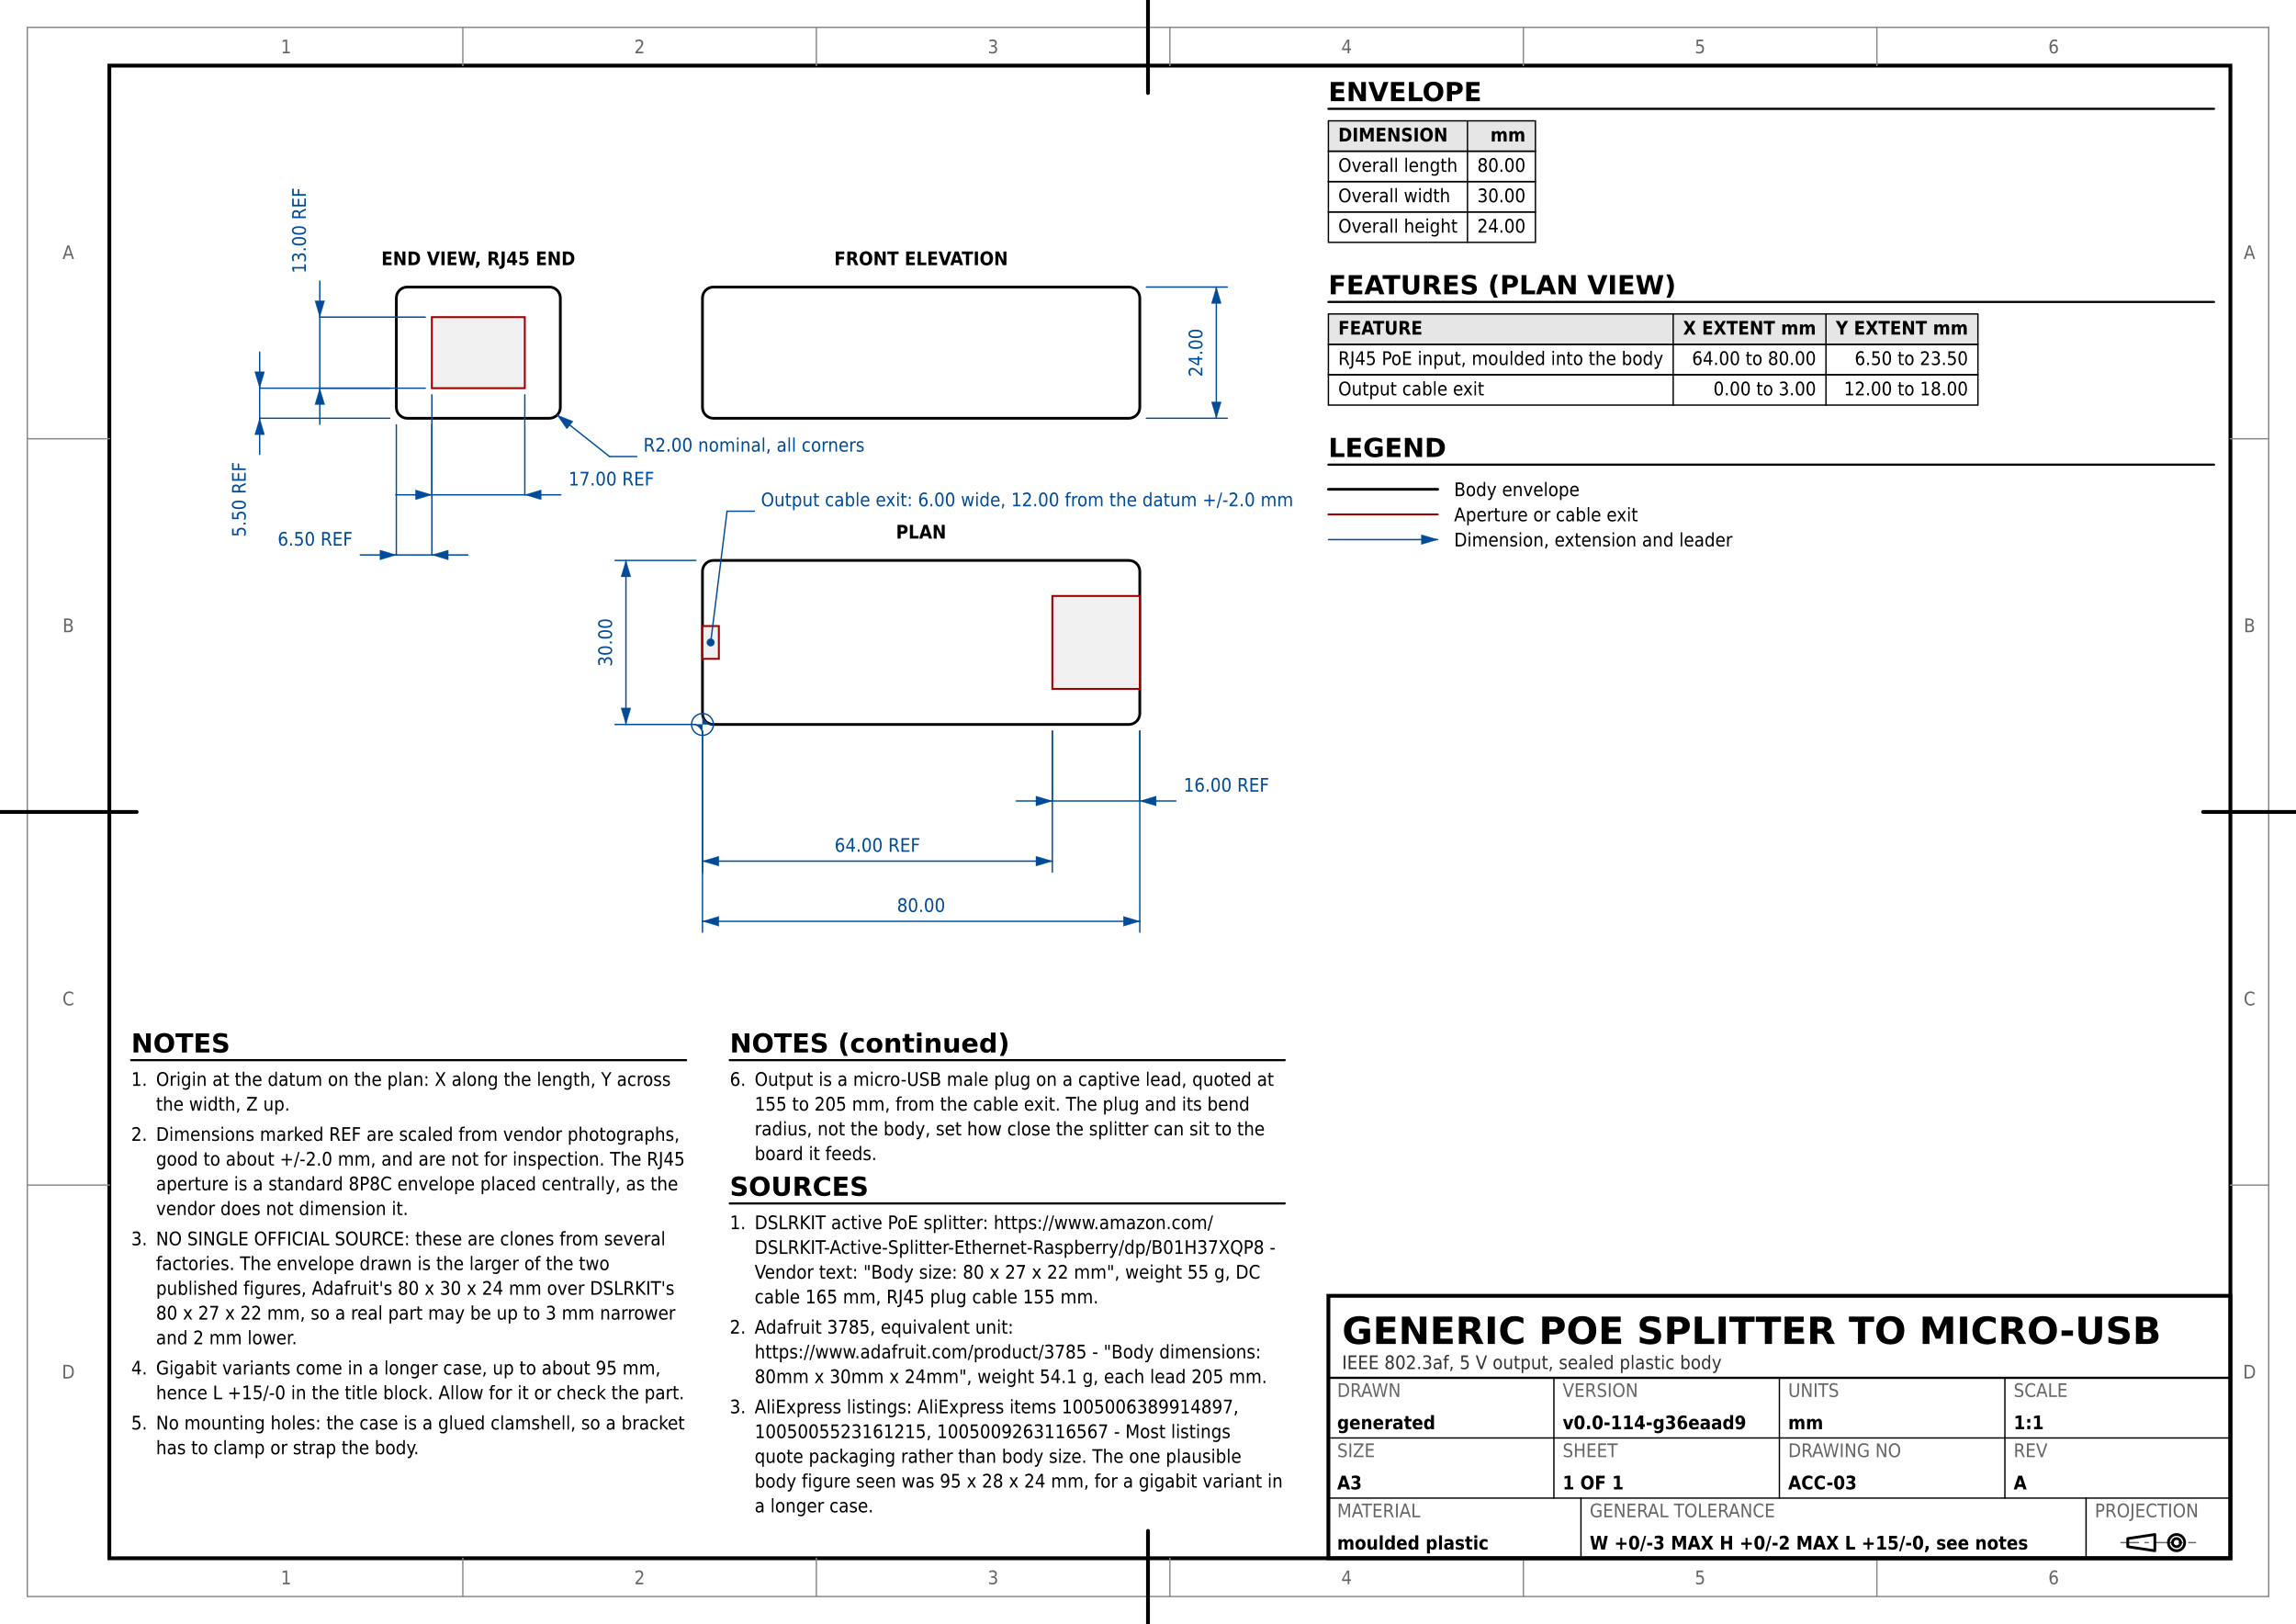
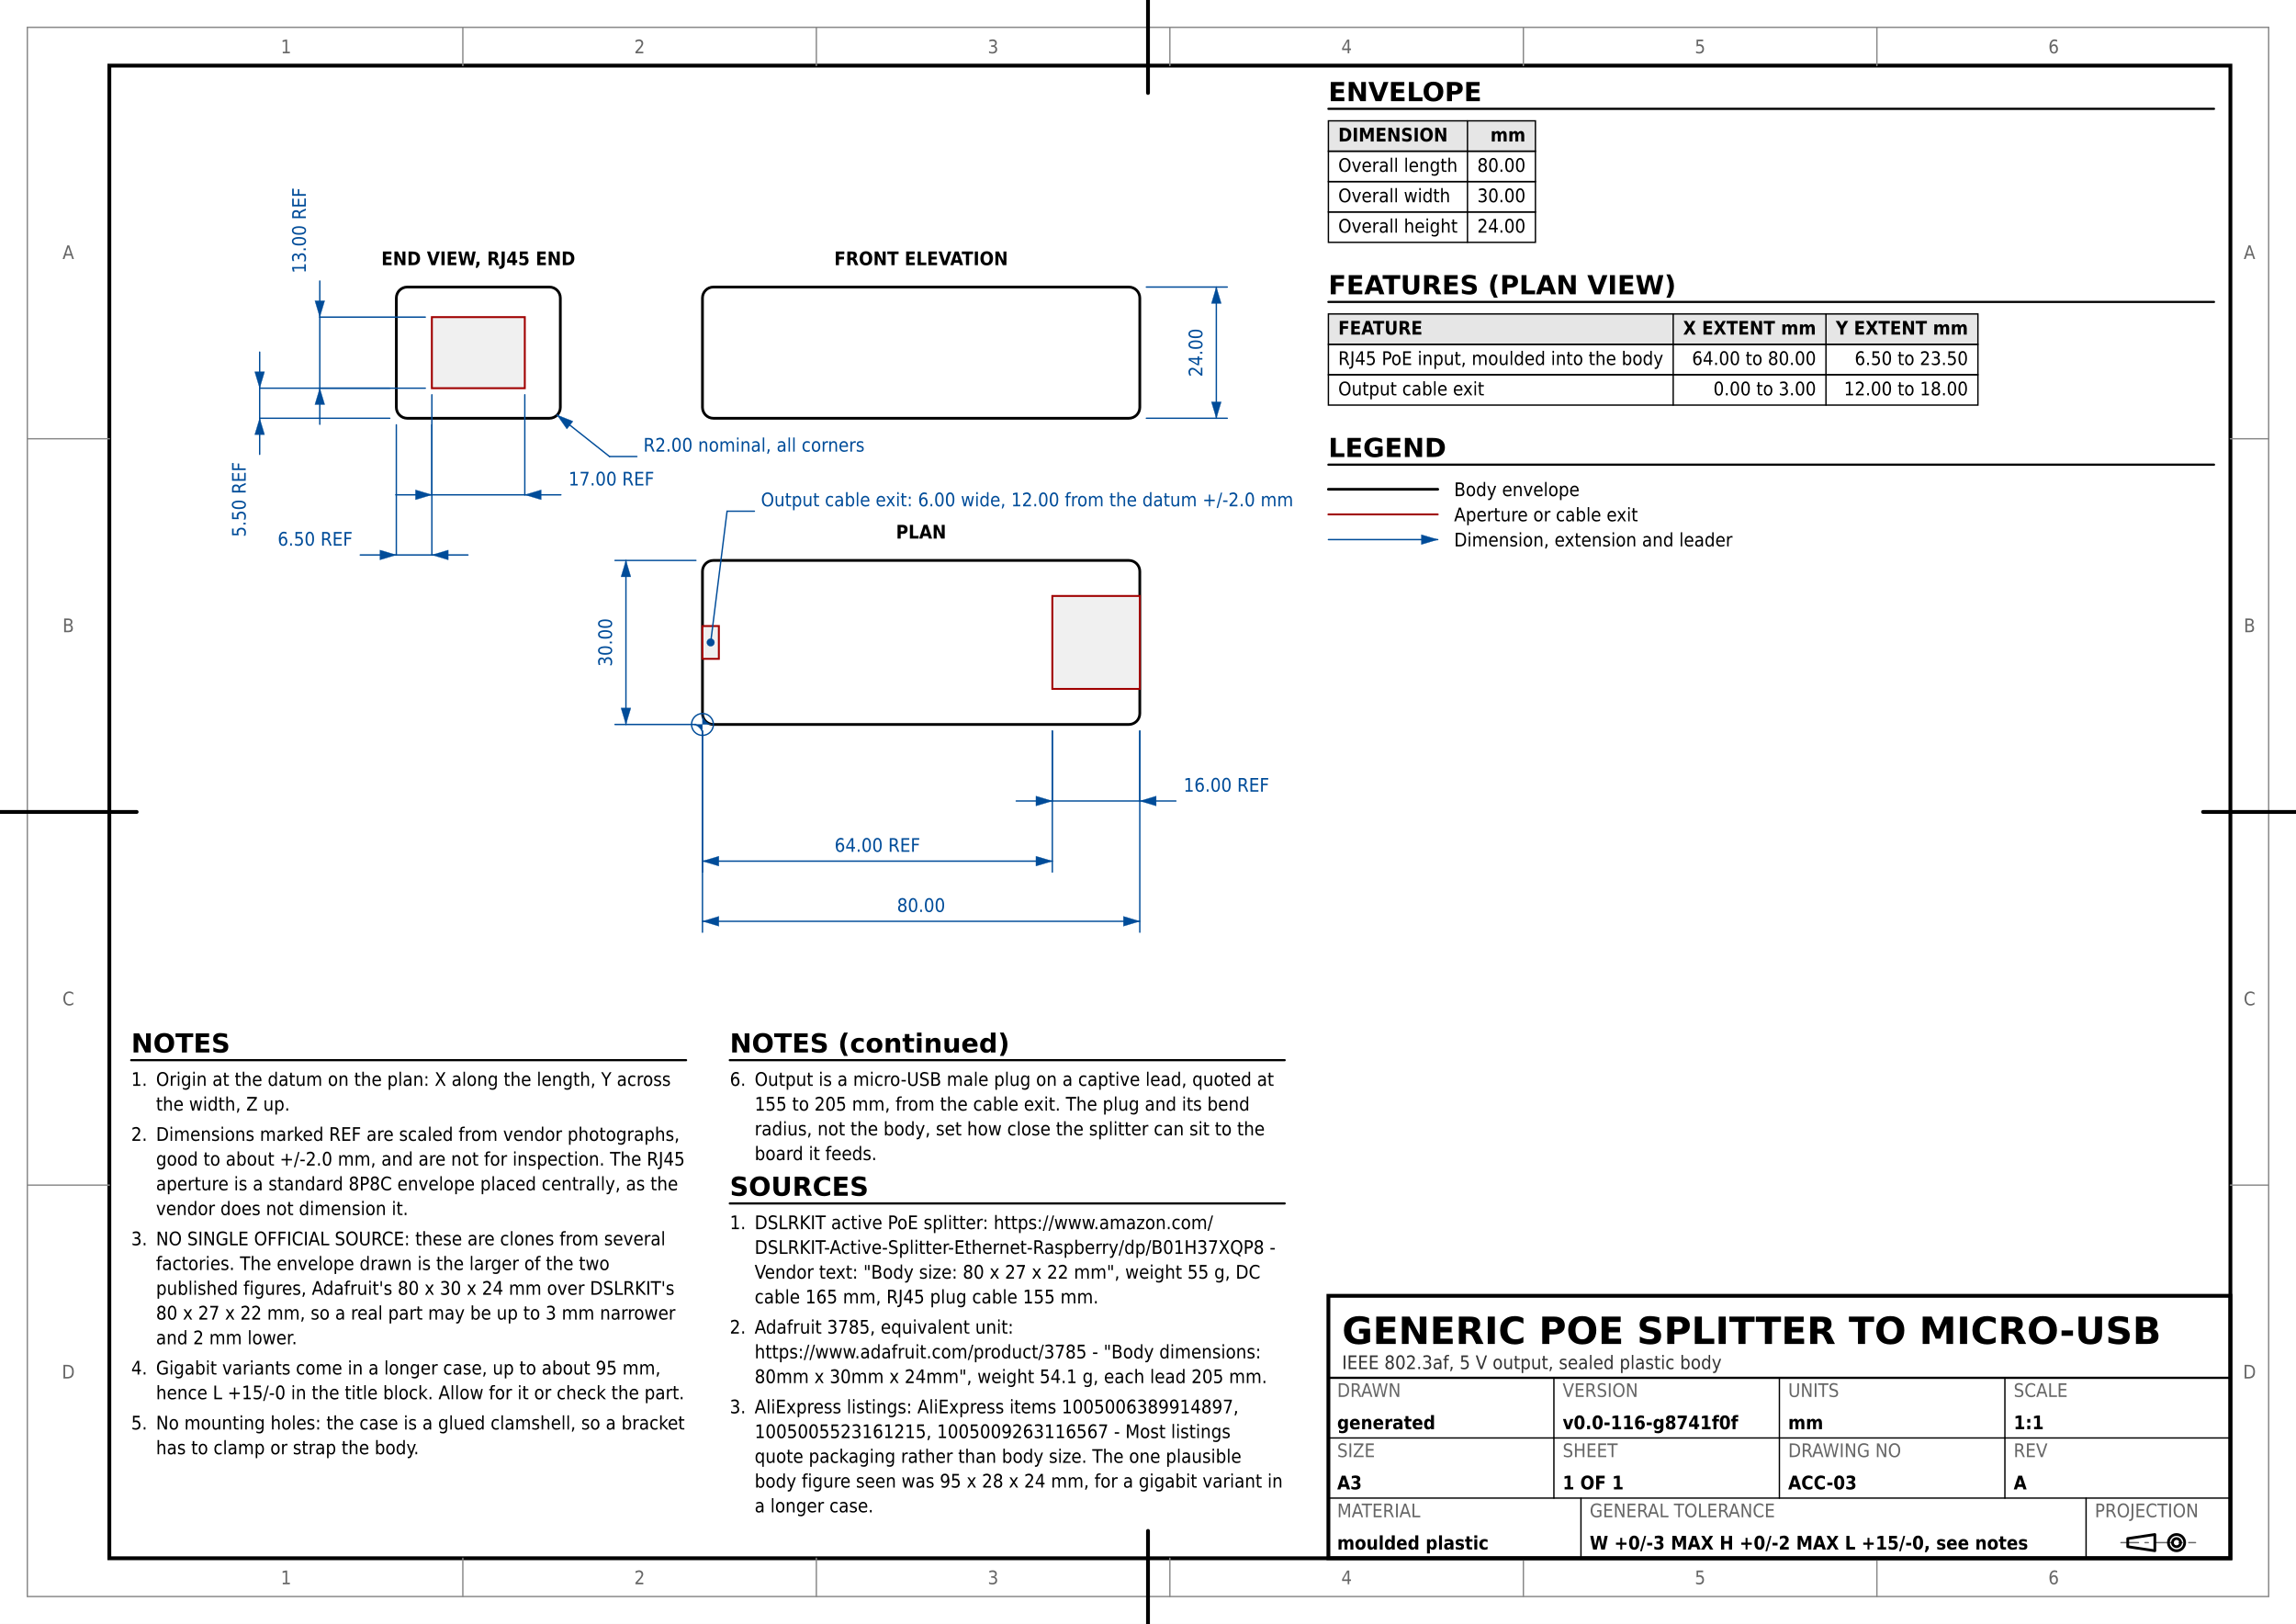
<svg xmlns="http://www.w3.org/2000/svg" version="1.1" width="420mm" height="297mm" viewBox="0 0 420 297">
  <rect width="100%" height="100%" fill="#ffffff" />
  <rect x="5" y="5" width="410" height="287" fill="none" stroke="#888888" stroke-width="0.25" />
  <rect x="20" y="12" width="388" height="273" fill="none" stroke="#000000" stroke-width="0.7" />
  <text x="52.333" y="289.75" font-family="DejaVu Sans Condensed, DejaVu Sans, Liberation Sans, sans-serif" font-size="3.429" fill="#666666" text-anchor="middle">1</text>
  <text x="52.333" y="9.75" font-family="DejaVu Sans Condensed, DejaVu Sans, Liberation Sans, sans-serif" font-size="3.429" fill="#666666" text-anchor="middle">1</text>
  <line x1="84.667" y1="292" x2="84.667" y2="285" stroke="#888888" stroke-width="0.25" stroke-linecap="round" />
  <line x1="84.667" y1="12" x2="84.667" y2="5" stroke="#888888" stroke-width="0.25" stroke-linecap="round" />
  <text x="117" y="289.75" font-family="DejaVu Sans Condensed, DejaVu Sans, Liberation Sans, sans-serif" font-size="3.429" fill="#666666" text-anchor="middle">2</text>
  <text x="117" y="9.75" font-family="DejaVu Sans Condensed, DejaVu Sans, Liberation Sans, sans-serif" font-size="3.429" fill="#666666" text-anchor="middle">2</text>
  <line x1="149.333" y1="292" x2="149.333" y2="285" stroke="#888888" stroke-width="0.25" stroke-linecap="round" />
  <line x1="149.333" y1="12" x2="149.333" y2="5" stroke="#888888" stroke-width="0.25" stroke-linecap="round" />
  <text x="181.667" y="289.75" font-family="DejaVu Sans Condensed, DejaVu Sans, Liberation Sans, sans-serif" font-size="3.429" fill="#666666" text-anchor="middle">3</text>
  <text x="181.667" y="9.75" font-family="DejaVu Sans Condensed, DejaVu Sans, Liberation Sans, sans-serif" font-size="3.429" fill="#666666" text-anchor="middle">3</text>
  <line x1="214" y1="292" x2="214" y2="285" stroke="#888888" stroke-width="0.25" stroke-linecap="round" />
  <line x1="214" y1="12" x2="214" y2="5" stroke="#888888" stroke-width="0.25" stroke-linecap="round" />
  <text x="246.333" y="289.75" font-family="DejaVu Sans Condensed, DejaVu Sans, Liberation Sans, sans-serif" font-size="3.429" fill="#666666" text-anchor="middle">4</text>
  <text x="246.333" y="9.75" font-family="DejaVu Sans Condensed, DejaVu Sans, Liberation Sans, sans-serif" font-size="3.429" fill="#666666" text-anchor="middle">4</text>
  <line x1="278.667" y1="292" x2="278.667" y2="285" stroke="#888888" stroke-width="0.25" stroke-linecap="round" />
  <line x1="278.667" y1="12" x2="278.667" y2="5" stroke="#888888" stroke-width="0.25" stroke-linecap="round" />
  <text x="311" y="289.75" font-family="DejaVu Sans Condensed, DejaVu Sans, Liberation Sans, sans-serif" font-size="3.429" fill="#666666" text-anchor="middle">5</text>
  <text x="311" y="9.75" font-family="DejaVu Sans Condensed, DejaVu Sans, Liberation Sans, sans-serif" font-size="3.429" fill="#666666" text-anchor="middle">5</text>
  <line x1="343.333" y1="292" x2="343.333" y2="285" stroke="#888888" stroke-width="0.25" stroke-linecap="round" />
  <line x1="343.333" y1="12" x2="343.333" y2="5" stroke="#888888" stroke-width="0.25" stroke-linecap="round" />
  <text x="375.667" y="289.75" font-family="DejaVu Sans Condensed, DejaVu Sans, Liberation Sans, sans-serif" font-size="3.429" fill="#666666" text-anchor="middle">6</text>
  <text x="375.667" y="9.75" font-family="DejaVu Sans Condensed, DejaVu Sans, Liberation Sans, sans-serif" font-size="3.429" fill="#666666" text-anchor="middle">6</text>
  <text x="12.5" y="252.125" font-family="DejaVu Sans Condensed, DejaVu Sans, Liberation Sans, sans-serif" font-size="3.429" fill="#666666" text-anchor="middle">D</text>
  <text x="411.5" y="252.125" font-family="DejaVu Sans Condensed, DejaVu Sans, Liberation Sans, sans-serif" font-size="3.429" fill="#666666" text-anchor="middle">D</text>
  <line x1="5" y1="216.75" x2="20" y2="216.75" stroke="#888888" stroke-width="0.25" stroke-linecap="round" />
  <line x1="408" y1="216.75" x2="415" y2="216.75" stroke="#888888" stroke-width="0.25" stroke-linecap="round" />
  <text x="12.5" y="183.875" font-family="DejaVu Sans Condensed, DejaVu Sans, Liberation Sans, sans-serif" font-size="3.429" fill="#666666" text-anchor="middle">C</text>
  <text x="411.5" y="183.875" font-family="DejaVu Sans Condensed, DejaVu Sans, Liberation Sans, sans-serif" font-size="3.429" fill="#666666" text-anchor="middle">C</text>
  <line x1="5" y1="148.5" x2="20" y2="148.5" stroke="#888888" stroke-width="0.25" stroke-linecap="round" />
  <line x1="408" y1="148.5" x2="415" y2="148.5" stroke="#888888" stroke-width="0.25" stroke-linecap="round" />
  <text x="12.5" y="115.625" font-family="DejaVu Sans Condensed, DejaVu Sans, Liberation Sans, sans-serif" font-size="3.429" fill="#666666" text-anchor="middle">B</text>
  <text x="411.5" y="115.625" font-family="DejaVu Sans Condensed, DejaVu Sans, Liberation Sans, sans-serif" font-size="3.429" fill="#666666" text-anchor="middle">B</text>
  <line x1="5" y1="80.25" x2="20" y2="80.25" stroke="#888888" stroke-width="0.25" stroke-linecap="round" />
  <line x1="408" y1="80.25" x2="415" y2="80.25" stroke="#888888" stroke-width="0.25" stroke-linecap="round" />
  <text x="12.5" y="47.375" font-family="DejaVu Sans Condensed, DejaVu Sans, Liberation Sans, sans-serif" font-size="3.429" fill="#666666" text-anchor="middle">A</text>
  <text x="411.5" y="47.375" font-family="DejaVu Sans Condensed, DejaVu Sans, Liberation Sans, sans-serif" font-size="3.429" fill="#666666" text-anchor="middle">A</text>
  <line x1="210" y1="297" x2="210" y2="280" stroke="#000000" stroke-width="0.7" stroke-linecap="round" />
  <line x1="210" y1="17" x2="210" y2="0" stroke="#000000" stroke-width="0.7" stroke-linecap="round" />
  <line x1="0" y1="148.5" x2="25" y2="148.5" stroke="#000000" stroke-width="0.7" stroke-linecap="round" />
  <line x1="403" y1="148.5" x2="420" y2="148.5" stroke="#000000" stroke-width="0.7" stroke-linecap="round" />
  <rect x="128.5" y="52.5" width="80" height="24" fill="none" stroke="#000000" stroke-width="0.5" rx="2" ry="2" />
  <rect x="128.5" y="102.5" width="80" height="30" fill="none" stroke="#000000" stroke-width="0.5" rx="2" ry="2" />
  <rect x="72.5" y="52.5" width="30" height="24" fill="none" stroke="#000000" stroke-width="0.5" rx="2" ry="2" />
  <text x="168.5" y="48.5" font-family="DejaVu Sans Condensed, DejaVu Sans, Liberation Sans, sans-serif" font-size="3.429" fill="#000000" text-anchor="middle" font-weight="bold">FRONT ELEVATION</text>
  <text x="168.5" y="98.5" font-family="DejaVu Sans Condensed, DejaVu Sans, Liberation Sans, sans-serif" font-size="3.429" fill="#000000" text-anchor="middle" font-weight="bold">PLAN</text>
  <text x="87.5" y="48.5" font-family="DejaVu Sans Condensed, DejaVu Sans, Liberation Sans, sans-serif" font-size="3.429" fill="#000000" text-anchor="middle" font-weight="bold">END VIEW, RJ45 END</text>
  <rect x="192.5" y="109" width="16" height="17" fill="#f0f0f0" stroke="#a00000" stroke-width="0.35" />
  <rect x="79" y="58" width="17" height="13" fill="#f0f0f0" stroke="#a00000" stroke-width="0.35" />
  <line x1="79" y1="72.2" x2="79" y2="90.5" stroke="#004c99" stroke-width="0.25" stroke-linecap="round" />
  <line x1="96" y1="72.2" x2="96" y2="90.5" stroke="#004c99" stroke-width="0.25" stroke-linecap="round" />
  <line x1="79" y1="90.5" x2="96" y2="90.5" stroke="#004c99" stroke-width="0.25" stroke-linecap="round" />
  <polygon points="79,90.5 76,89.6 76,91.4" fill="#004c99" stroke="#004c99" stroke-width="0.05" stroke-linejoin="round" />
  <polygon points="96,90.5 99,91.4 99,89.6" fill="#004c99" stroke="#004c99" stroke-width="0.05" stroke-linejoin="round" />
  <line x1="72.4" y1="90.5" x2="79" y2="90.5" stroke="#004c99" stroke-width="0.25" stroke-linecap="round" />
  <line x1="96" y1="90.5" x2="102.6" y2="90.5" stroke="#004c99" stroke-width="0.25" stroke-linecap="round" />
  <text x="104" y="88.791" font-family="DejaVu Sans Condensed, DejaVu Sans, Liberation Sans, sans-serif" font-size="3.429" fill="#004c99" text-anchor="start">17.00 REF</text>
  <line x1="72.5" y1="77.7" x2="72.5" y2="101.5" stroke="#004c99" stroke-width="0.25" stroke-linecap="round" />
  <line x1="79" y1="77.7" x2="79" y2="101.5" stroke="#004c99" stroke-width="0.25" stroke-linecap="round" />
  <line x1="72.5" y1="101.5" x2="79" y2="101.5" stroke="#004c99" stroke-width="0.25" stroke-linecap="round" />
  <polygon points="72.5,101.5 69.5,100.6 69.5,102.4" fill="#004c99" stroke="#004c99" stroke-width="0.05" stroke-linejoin="round" />
  <polygon points="79,101.5 82,102.4 82,100.6" fill="#004c99" stroke="#004c99" stroke-width="0.05" stroke-linejoin="round" />
  <line x1="65.9" y1="101.5" x2="72.5" y2="101.5" stroke="#004c99" stroke-width="0.25" stroke-linecap="round" />
  <line x1="79" y1="101.5" x2="85.6" y2="101.5" stroke="#004c99" stroke-width="0.25" stroke-linecap="round" />
  <text x="64.5" y="99.791" font-family="DejaVu Sans Condensed, DejaVu Sans, Liberation Sans, sans-serif" font-size="3.429" fill="#004c99" text-anchor="end">6.50 REF</text>
  <line x1="77.8" y1="71" x2="58.5" y2="71" stroke="#004c99" stroke-width="0.25" stroke-linecap="round" />
  <line x1="77.8" y1="58" x2="58.5" y2="58" stroke="#004c99" stroke-width="0.25" stroke-linecap="round" />
  <line x1="58.5" y1="71" x2="58.5" y2="58" stroke="#004c99" stroke-width="0.25" stroke-linecap="round" />
  <polygon points="58.5,71 57.6,74 59.4,74" fill="#004c99" stroke="#004c99" stroke-width="0.05" stroke-linejoin="round" />
  <polygon points="58.5,58 59.4,55 57.6,55" fill="#004c99" stroke="#004c99" stroke-width="0.05" stroke-linejoin="round" />
  <line x1="58.5" y1="77.6" x2="58.5" y2="71" stroke="#004c99" stroke-width="0.25" stroke-linecap="round" />
  <line x1="58.5" y1="58" x2="58.5" y2="51.4" stroke="#004c99" stroke-width="0.25" stroke-linecap="round" />
  <text x="55.945" y="50" font-family="DejaVu Sans Condensed, DejaVu Sans, Liberation Sans, sans-serif" font-size="3.429" fill="#004c99" text-anchor="start" transform="rotate(-90 55.9453 50)">13.00 REF</text>
  <line x1="71.3" y1="76.5" x2="47.5" y2="76.5" stroke="#004c99" stroke-width="0.25" stroke-linecap="round" />
  <line x1="71.3" y1="71" x2="47.5" y2="71" stroke="#004c99" stroke-width="0.25" stroke-linecap="round" />
  <line x1="47.5" y1="76.5" x2="47.5" y2="71" stroke="#004c99" stroke-width="0.25" stroke-linecap="round" />
  <polygon points="47.5,76.5 46.6,79.5 48.4,79.5" fill="#004c99" stroke="#004c99" stroke-width="0.05" stroke-linejoin="round" />
  <polygon points="47.5,71 48.4,68 46.6,68" fill="#004c99" stroke="#004c99" stroke-width="0.05" stroke-linejoin="round" />
  <line x1="47.5" y1="83.1" x2="47.5" y2="76.5" stroke="#004c99" stroke-width="0.25" stroke-linecap="round" />
  <line x1="47.5" y1="71" x2="47.5" y2="64.4" stroke="#004c99" stroke-width="0.25" stroke-linecap="round" />
  <text x="44.945" y="84.5" font-family="DejaVu Sans Condensed, DejaVu Sans, Liberation Sans, sans-serif" font-size="3.429" fill="#004c99" text-anchor="end" transform="rotate(-90 44.9453 84.5)">5.50 REF</text>
  <line x1="192.5" y1="133.7" x2="192.5" y2="146.5" stroke="#004c99" stroke-width="0.25" stroke-linecap="round" />
  <line x1="208.5" y1="133.7" x2="208.5" y2="146.5" stroke="#004c99" stroke-width="0.25" stroke-linecap="round" />
  <line x1="192.5" y1="146.5" x2="208.5" y2="146.5" stroke="#004c99" stroke-width="0.25" stroke-linecap="round" />
  <polygon points="192.5,146.5 189.5,145.6 189.5,147.4" fill="#004c99" stroke="#004c99" stroke-width="0.05" stroke-linejoin="round" />
  <polygon points="208.5,146.5 211.5,147.4 211.5,145.6" fill="#004c99" stroke="#004c99" stroke-width="0.05" stroke-linejoin="round" />
  <line x1="185.9" y1="146.5" x2="192.5" y2="146.5" stroke="#004c99" stroke-width="0.25" stroke-linecap="round" />
  <line x1="208.5" y1="146.5" x2="215.1" y2="146.5" stroke="#004c99" stroke-width="0.25" stroke-linecap="round" />
  <text x="216.5" y="144.791" font-family="DejaVu Sans Condensed, DejaVu Sans, Liberation Sans, sans-serif" font-size="3.429" fill="#004c99" text-anchor="start">16.00 REF</text>
  <line x1="128.5" y1="133.7" x2="128.5" y2="159.5" stroke="#004c99" stroke-width="0.25" stroke-linecap="round" />
  <line x1="192.5" y1="133.7" x2="192.5" y2="159.5" stroke="#004c99" stroke-width="0.25" stroke-linecap="round" />
  <line x1="128.5" y1="157.5" x2="192.5" y2="157.5" stroke="#004c99" stroke-width="0.25" stroke-linecap="round" />
  <polygon points="128.5,157.5 131.5,158.4 131.5,156.6" fill="#004c99" stroke="#004c99" stroke-width="0.05" stroke-linejoin="round" />
  <polygon points="192.5,157.5 189.5,156.6 189.5,158.4" fill="#004c99" stroke="#004c99" stroke-width="0.05" stroke-linejoin="round" />
  <text x="160.5" y="155.791" font-family="DejaVu Sans Condensed, DejaVu Sans, Liberation Sans, sans-serif" font-size="3.429" fill="#004c99" text-anchor="middle">64.00 REF</text>
  <rect x="128.5" y="114.5" width="3" height="6" fill="#f0f0f0" stroke="#a00000" stroke-width="0.35" />
  <circle cx="130" cy="117.5" r="0.7" fill="#004c99" stroke="#004c99" stroke-width="0.05" />
  <line x1="130" y1="117.5" x2="133" y2="93.5" stroke="#004c99" stroke-width="0.25" stroke-linecap="round" />
  <line x1="133" y1="93.5" x2="138" y2="93.5" stroke="#004c99" stroke-width="0.25" stroke-linecap="round" />
  <text x="139.2" y="92.6" font-family="DejaVu Sans Condensed, DejaVu Sans, Liberation Sans, sans-serif" font-size="3.429" fill="#004c99" text-anchor="start">Output cable exit: 6.00 wide, 12.00 from the datum +/-2.0 mm</text>
  <line x1="128.5" y1="133.7" x2="128.5" y2="170.5" stroke="#004c99" stroke-width="0.25" stroke-linecap="round" />
  <line x1="208.5" y1="133.7" x2="208.5" y2="170.5" stroke="#004c99" stroke-width="0.25" stroke-linecap="round" />
  <line x1="128.5" y1="168.5" x2="208.5" y2="168.5" stroke="#004c99" stroke-width="0.25" stroke-linecap="round" />
  <polygon points="128.5,168.5 131.5,169.4 131.5,167.6" fill="#004c99" stroke="#004c99" stroke-width="0.05" stroke-linejoin="round" />
  <polygon points="208.5,168.5 205.5,167.6 205.5,169.4" fill="#004c99" stroke="#004c99" stroke-width="0.05" stroke-linejoin="round" />
  <text x="168.5" y="166.791" font-family="DejaVu Sans Condensed, DejaVu Sans, Liberation Sans, sans-serif" font-size="3.429" fill="#004c99" text-anchor="middle">80.00</text>
  <line x1="127.3" y1="132.5" x2="112.5" y2="132.5" stroke="#004c99" stroke-width="0.25" stroke-linecap="round" />
  <line x1="127.3" y1="102.5" x2="112.5" y2="102.5" stroke="#004c99" stroke-width="0.25" stroke-linecap="round" />
  <line x1="114.5" y1="132.5" x2="114.5" y2="102.5" stroke="#004c99" stroke-width="0.25" stroke-linecap="round" />
  <polygon points="114.5,132.5 115.4,129.5 113.6,129.5" fill="#004c99" stroke="#004c99" stroke-width="0.05" stroke-linejoin="round" />
  <polygon points="114.5,102.5 113.6,105.5 115.4,105.5" fill="#004c99" stroke="#004c99" stroke-width="0.05" stroke-linejoin="round" />
  <text x="111.945" y="117.5" font-family="DejaVu Sans Condensed, DejaVu Sans, Liberation Sans, sans-serif" font-size="3.429" fill="#004c99" text-anchor="middle" transform="rotate(-90 111.9453 117.5)">30.00</text>
  <line x1="209.7" y1="76.5" x2="224.5" y2="76.5" stroke="#004c99" stroke-width="0.25" stroke-linecap="round" />
  <line x1="209.7" y1="52.5" x2="224.5" y2="52.5" stroke="#004c99" stroke-width="0.25" stroke-linecap="round" />
  <line x1="222.5" y1="76.5" x2="222.5" y2="52.5" stroke="#004c99" stroke-width="0.25" stroke-linecap="round" />
  <polygon points="222.5,76.5 223.4,73.5 221.6,73.5" fill="#004c99" stroke="#004c99" stroke-width="0.05" stroke-linejoin="round" />
  <polygon points="222.5,52.5 221.6,55.5 223.4,55.5" fill="#004c99" stroke="#004c99" stroke-width="0.05" stroke-linejoin="round" />
  <text x="219.945" y="64.5" font-family="DejaVu Sans Condensed, DejaVu Sans, Liberation Sans, sans-serif" font-size="3.429" fill="#004c99" text-anchor="middle" transform="rotate(-90 219.9453 64.5)">24.00</text>
  <polygon points="101.9,75.9 103.694,78.468 104.811,77.056" fill="#004c99" stroke="#004c99" stroke-width="0.05" stroke-linejoin="round" />
  <line x1="101.9" y1="75.9" x2="111.5" y2="83.5" stroke="#004c99" stroke-width="0.25" stroke-linecap="round" />
  <line x1="111.5" y1="83.5" x2="116.5" y2="83.5" stroke="#004c99" stroke-width="0.25" stroke-linecap="round" />
  <text x="117.7" y="82.6" font-family="DejaVu Sans Condensed, DejaVu Sans, Liberation Sans, sans-serif" font-size="3.429" fill="#004c99" text-anchor="start">R2.00 nominal, all corners</text>
  <circle cx="128.5" cy="132.5" r="2" fill="none" stroke="#004c99" stroke-width="0.25" />
  <path d="M 128.5 132.5 L 130.5 132.5 A 2.0 2.0 0 0 1 128.5 130.5 Z" fill="#004c99" stroke="#004c99" stroke-width="0.05" stroke-linejoin="round" stroke-linecap="round" />
  <path d="M 128.5 132.5 L 126.5 132.5 A 2.0 2.0 0 0 1 128.5 134.5 Z" fill="#004c99" stroke="#004c99" stroke-width="0.05" stroke-linejoin="round" stroke-linecap="round" />
  <text x="243" y="18.5" font-family="DejaVu Sans, Liberation Sans, sans-serif" font-size="4.801" fill="#000000" text-anchor="start" font-weight="bold">ENVELOPE</text>
  <line x1="243" y1="19.9" x2="405" y2="19.9" stroke="#000000" stroke-width="0.4" stroke-linecap="round" />
  <rect x="243" y="22.1" width="37.87" height="5.556" fill="#e6e6e6" stroke="#000000" stroke-width="0.25" />
  <text x="244.8" y="25.878" font-family="DejaVu Sans Condensed, DejaVu Sans, Liberation Sans, sans-serif" font-size="3.429" fill="#000000" text-anchor="start" font-weight="bold">DIMENSION</text>
  <text x="279.07" y="25.878" font-family="DejaVu Sans Condensed, DejaVu Sans, Liberation Sans, sans-serif" font-size="3.429" fill="#000000" text-anchor="end" font-weight="bold">mm</text>
  <rect x="243" y="27.656" width="37.87" height="5.556" fill="none" stroke="#000000" stroke-width="0.25" />
  <text x="244.8" y="31.433" font-family="DejaVu Sans Condensed, DejaVu Sans, Liberation Sans, sans-serif" font-size="3.429" fill="#000000" text-anchor="start">Overall length</text>
  <text x="279.07" y="31.433" font-family="DejaVu Sans Condensed, DejaVu Sans, Liberation Sans, sans-serif" font-size="3.429" fill="#000000" text-anchor="end">80.00</text>
  <rect x="243" y="33.211" width="37.87" height="5.556" fill="none" stroke="#000000" stroke-width="0.25" />
  <text x="244.8" y="36.989" font-family="DejaVu Sans Condensed, DejaVu Sans, Liberation Sans, sans-serif" font-size="3.429" fill="#000000" text-anchor="start">Overall width</text>
  <text x="279.07" y="36.989" font-family="DejaVu Sans Condensed, DejaVu Sans, Liberation Sans, sans-serif" font-size="3.429" fill="#000000" text-anchor="end">30.00</text>
  <rect x="243" y="38.767" width="37.87" height="5.556" fill="none" stroke="#000000" stroke-width="0.25" />
  <text x="244.8" y="42.544" font-family="DejaVu Sans Condensed, DejaVu Sans, Liberation Sans, sans-serif" font-size="3.429" fill="#000000" text-anchor="start">Overall height</text>
  <text x="279.07" y="42.544" font-family="DejaVu Sans Condensed, DejaVu Sans, Liberation Sans, sans-serif" font-size="3.429" fill="#000000" text-anchor="end">24.00</text>
  <line x1="268.441" y1="22.1" x2="268.441" y2="44.322" stroke="#000000" stroke-width="0.25" stroke-linecap="round" />
  <text x="243" y="53.822" font-family="DejaVu Sans, Liberation Sans, sans-serif" font-size="4.801" fill="#000000" text-anchor="start" font-weight="bold">FEATURES (PLAN VIEW)</text>
  <line x1="243" y1="55.222" x2="405" y2="55.222" stroke="#000000" stroke-width="0.4" stroke-linecap="round" />
  <rect x="243" y="57.422" width="118.816" height="5.556" fill="#e6e6e6" stroke="#000000" stroke-width="0.25" />
  <text x="244.8" y="61.2" font-family="DejaVu Sans Condensed, DejaVu Sans, Liberation Sans, sans-serif" font-size="3.429" fill="#000000" text-anchor="start" font-weight="bold">FEATURE</text>
  <text x="332.218" y="61.2" font-family="DejaVu Sans Condensed, DejaVu Sans, Liberation Sans, sans-serif" font-size="3.429" fill="#000000" text-anchor="end" font-weight="bold">X EXTENT mm</text>
  <text x="360.016" y="61.2" font-family="DejaVu Sans Condensed, DejaVu Sans, Liberation Sans, sans-serif" font-size="3.429" fill="#000000" text-anchor="end" font-weight="bold">Y EXTENT mm</text>
  <rect x="243" y="62.978" width="118.816" height="5.556" fill="none" stroke="#000000" stroke-width="0.25" />
  <text x="244.8" y="66.756" font-family="DejaVu Sans Condensed, DejaVu Sans, Liberation Sans, sans-serif" font-size="3.429" fill="#000000" text-anchor="start">RJ45 PoE input, moulded into the body</text>
  <text x="332.218" y="66.756" font-family="DejaVu Sans Condensed, DejaVu Sans, Liberation Sans, sans-serif" font-size="3.429" fill="#000000" text-anchor="end">64.00 to 80.00</text>
  <text x="360.016" y="66.756" font-family="DejaVu Sans Condensed, DejaVu Sans, Liberation Sans, sans-serif" font-size="3.429" fill="#000000" text-anchor="end">6.50 to 23.50</text>
  <rect x="243" y="68.533" width="118.816" height="5.556" fill="none" stroke="#000000" stroke-width="0.25" />
  <text x="244.8" y="72.311" font-family="DejaVu Sans Condensed, DejaVu Sans, Liberation Sans, sans-serif" font-size="3.429" fill="#000000" text-anchor="start">Output cable exit</text>
  <text x="332.218" y="72.311" font-family="DejaVu Sans Condensed, DejaVu Sans, Liberation Sans, sans-serif" font-size="3.429" fill="#000000" text-anchor="end">0.00 to 3.00</text>
  <text x="360.016" y="72.311" font-family="DejaVu Sans Condensed, DejaVu Sans, Liberation Sans, sans-serif" font-size="3.429" fill="#000000" text-anchor="end">12.00 to 18.00</text>
  <line x1="306.074" y1="57.422" x2="306.074" y2="74.089" stroke="#000000" stroke-width="0.25" stroke-linecap="round" />
  <line x1="334.018" y1="57.422" x2="334.018" y2="74.089" stroke="#000000" stroke-width="0.25" stroke-linecap="round" />
  <text x="243" y="83.589" font-family="DejaVu Sans, Liberation Sans, sans-serif" font-size="4.801" fill="#000000" text-anchor="start" font-weight="bold">LEGEND</text>
  <line x1="243" y1="84.989" x2="405" y2="84.989" stroke="#000000" stroke-width="0.4" stroke-linecap="round" />
  <line x1="243" y1="89.489" x2="263" y2="89.489" stroke="#000000" stroke-width="0.5" stroke-linecap="round" />
  <text x="266" y="90.739" font-family="DejaVu Sans Condensed, DejaVu Sans, Liberation Sans, sans-serif" font-size="3.429" fill="#000000" text-anchor="start">Body envelope</text>
  <line x1="243" y1="94.089" x2="263" y2="94.089" stroke="#a00000" stroke-width="0.35" stroke-linecap="round" />
  <text x="266" y="95.339" font-family="DejaVu Sans Condensed, DejaVu Sans, Liberation Sans, sans-serif" font-size="3.429" fill="#000000" text-anchor="start">Aperture or cable exit</text>
  <line x1="243" y1="98.689" x2="263" y2="98.689" stroke="#004c99" stroke-width="0.25" stroke-linecap="round" />
  <polygon points="263,98.689 260,97.789 260,99.589" fill="#004c99" stroke="#004c99" stroke-width="0.05" stroke-linejoin="round" />
  <text x="266" y="99.939" font-family="DejaVu Sans Condensed, DejaVu Sans, Liberation Sans, sans-serif" font-size="3.429" fill="#000000" text-anchor="start">Dimension, extension and leader</text>
  <text x="24" y="192.5" font-family="DejaVu Sans, Liberation Sans, sans-serif" font-size="4.801" fill="#000000" text-anchor="start" font-weight="bold">NOTES</text>
  <line x1="24" y1="193.9" x2="125.5" y2="193.9" stroke="#000000" stroke-width="0.4" stroke-linecap="round" />
  <text x="24" y="198.6" font-family="DejaVu Sans Condensed, DejaVu Sans, Liberation Sans, sans-serif" font-size="3.429" fill="#000000" text-anchor="start">1.</text>
  <text x="28.542" y="198.6" font-family="DejaVu Sans Condensed, DejaVu Sans, Liberation Sans, sans-serif" font-size="3.429" fill="#000000" text-anchor="start">Origin at the datum on the plan: X along the length, Y across</text>
  <text x="28.542" y="203.127" font-family="DejaVu Sans Condensed, DejaVu Sans, Liberation Sans, sans-serif" font-size="3.429" fill="#000000" text-anchor="start">the width, Z up.</text>
  <text x="24" y="208.654" font-family="DejaVu Sans Condensed, DejaVu Sans, Liberation Sans, sans-serif" font-size="3.429" fill="#000000" text-anchor="start">2.</text>
  <text x="28.542" y="208.654" font-family="DejaVu Sans Condensed, DejaVu Sans, Liberation Sans, sans-serif" font-size="3.429" fill="#000000" text-anchor="start">Dimensions marked REF are scaled from vendor photographs,</text>
  <text x="28.542" y="213.18" font-family="DejaVu Sans Condensed, DejaVu Sans, Liberation Sans, sans-serif" font-size="3.429" fill="#000000" text-anchor="start">good to about +/-2.0 mm, and are not for inspection. The RJ45</text>
  <text x="28.542" y="217.707" font-family="DejaVu Sans Condensed, DejaVu Sans, Liberation Sans, sans-serif" font-size="3.429" fill="#000000" text-anchor="start">aperture is a standard 8P8C envelope placed centrally, as the</text>
  <text x="28.542" y="222.234" font-family="DejaVu Sans Condensed, DejaVu Sans, Liberation Sans, sans-serif" font-size="3.429" fill="#000000" text-anchor="start">vendor does not dimension it.</text>
  <text x="24" y="227.761" font-family="DejaVu Sans Condensed, DejaVu Sans, Liberation Sans, sans-serif" font-size="3.429" fill="#000000" text-anchor="start">3.</text>
  <text x="28.542" y="227.761" font-family="DejaVu Sans Condensed, DejaVu Sans, Liberation Sans, sans-serif" font-size="3.429" fill="#000000" text-anchor="start">NO SINGLE OFFICIAL SOURCE: these are clones from several</text>
  <text x="28.542" y="232.287" font-family="DejaVu Sans Condensed, DejaVu Sans, Liberation Sans, sans-serif" font-size="3.429" fill="#000000" text-anchor="start">factories. The envelope drawn is the larger of the two</text>
  <text x="28.542" y="236.814" font-family="DejaVu Sans Condensed, DejaVu Sans, Liberation Sans, sans-serif" font-size="3.429" fill="#000000" text-anchor="start">published figures, Adafruit's 80 x 30 x 24 mm over DSLRKIT's</text>
  <text x="28.542" y="241.341" font-family="DejaVu Sans Condensed, DejaVu Sans, Liberation Sans, sans-serif" font-size="3.429" fill="#000000" text-anchor="start">80 x 27 x 22 mm, so a real part may be up to 3 mm narrower</text>
  <text x="28.542" y="245.868" font-family="DejaVu Sans Condensed, DejaVu Sans, Liberation Sans, sans-serif" font-size="3.429" fill="#000000" text-anchor="start">and 2 mm lower.</text>
  <text x="24" y="251.394" font-family="DejaVu Sans Condensed, DejaVu Sans, Liberation Sans, sans-serif" font-size="3.429" fill="#000000" text-anchor="start">4.</text>
  <text x="28.542" y="251.394" font-family="DejaVu Sans Condensed, DejaVu Sans, Liberation Sans, sans-serif" font-size="3.429" fill="#000000" text-anchor="start">Gigabit variants come in a longer case, up to about 95 mm,</text>
  <text x="28.542" y="255.921" font-family="DejaVu Sans Condensed, DejaVu Sans, Liberation Sans, sans-serif" font-size="3.429" fill="#000000" text-anchor="start">hence L +15/-0 in the title block. Allow for it or check the part.</text>
  <text x="24" y="261.448" font-family="DejaVu Sans Condensed, DejaVu Sans, Liberation Sans, sans-serif" font-size="3.429" fill="#000000" text-anchor="start">5.</text>
  <text x="28.542" y="261.448" font-family="DejaVu Sans Condensed, DejaVu Sans, Liberation Sans, sans-serif" font-size="3.429" fill="#000000" text-anchor="start">No mounting holes: the case is a glued clamshell, so a bracket</text>
  <text x="28.542" y="265.974" font-family="DejaVu Sans Condensed, DejaVu Sans, Liberation Sans, sans-serif" font-size="3.429" fill="#000000" text-anchor="start">has to clamp or strap the body.</text>
  <text x="133.5" y="192.5" font-family="DejaVu Sans, Liberation Sans, sans-serif" font-size="4.801" fill="#000000" text-anchor="start" font-weight="bold">NOTES (continued)</text>
  <line x1="133.5" y1="193.9" x2="235" y2="193.9" stroke="#000000" stroke-width="0.4" stroke-linecap="round" />
  <text x="133.5" y="198.6" font-family="DejaVu Sans Condensed, DejaVu Sans, Liberation Sans, sans-serif" font-size="3.429" fill="#000000" text-anchor="start">6.</text>
  <text x="138.042" y="198.6" font-family="DejaVu Sans Condensed, DejaVu Sans, Liberation Sans, sans-serif" font-size="3.429" fill="#000000" text-anchor="start">Output is a micro-USB male plug on a captive lead, quoted at</text>
  <text x="138.042" y="203.127" font-family="DejaVu Sans Condensed, DejaVu Sans, Liberation Sans, sans-serif" font-size="3.429" fill="#000000" text-anchor="start">155 to 205 mm, from the cable exit. The plug and its bend</text>
  <text x="138.042" y="207.654" font-family="DejaVu Sans Condensed, DejaVu Sans, Liberation Sans, sans-serif" font-size="3.429" fill="#000000" text-anchor="start">radius, not the body, set how close the splitter can sit to the</text>
  <text x="138.042" y="212.18" font-family="DejaVu Sans Condensed, DejaVu Sans, Liberation Sans, sans-serif" font-size="3.429" fill="#000000" text-anchor="start">board it feeds.</text>
  <text x="133.5" y="218.707" font-family="DejaVu Sans, Liberation Sans, sans-serif" font-size="4.801" fill="#000000" text-anchor="start" font-weight="bold">SOURCES</text>
  <line x1="133.5" y1="220.107" x2="235" y2="220.107" stroke="#000000" stroke-width="0.4" stroke-linecap="round" />
  <text x="133.5" y="224.807" font-family="DejaVu Sans Condensed, DejaVu Sans, Liberation Sans, sans-serif" font-size="3.429" fill="#000000" text-anchor="start">1.</text>
  <text x="138.042" y="224.807" font-family="DejaVu Sans Condensed, DejaVu Sans, Liberation Sans, sans-serif" font-size="3.429" fill="#000000" text-anchor="start">DSLRKIT active PoE splitter: https://www.amazon.com/</text>
  <text x="138.042" y="229.334" font-family="DejaVu Sans Condensed, DejaVu Sans, Liberation Sans, sans-serif" font-size="3.429" fill="#000000" text-anchor="start">DSLRKIT-Active-Splitter-Ethernet-Raspberry/dp/B01H37XQP8 -</text>
  <text x="138.042" y="233.861" font-family="DejaVu Sans Condensed, DejaVu Sans, Liberation Sans, sans-serif" font-size="3.429" fill="#000000" text-anchor="start">Vendor text: "Body size: 80 x 27 x 22 mm", weight 55 g, DC</text>
  <text x="138.042" y="238.387" font-family="DejaVu Sans Condensed, DejaVu Sans, Liberation Sans, sans-serif" font-size="3.429" fill="#000000" text-anchor="start">cable 165 mm, RJ45 plug cable 155 mm.</text>
  <text x="133.5" y="243.914" font-family="DejaVu Sans Condensed, DejaVu Sans, Liberation Sans, sans-serif" font-size="3.429" fill="#000000" text-anchor="start">2.</text>
  <text x="138.042" y="243.914" font-family="DejaVu Sans Condensed, DejaVu Sans, Liberation Sans, sans-serif" font-size="3.429" fill="#000000" text-anchor="start">Adafruit 3785, equivalent unit:</text>
  <text x="138.042" y="248.441" font-family="DejaVu Sans Condensed, DejaVu Sans, Liberation Sans, sans-serif" font-size="3.429" fill="#000000" text-anchor="start">https://www.adafruit.com/product/3785 - "Body dimensions:</text>
  <text x="138.042" y="252.968" font-family="DejaVu Sans Condensed, DejaVu Sans, Liberation Sans, sans-serif" font-size="3.429" fill="#000000" text-anchor="start">80mm x 30mm x 24mm", weight 54.1 g, each lead 205 mm.</text>
  <text x="133.5" y="258.494" font-family="DejaVu Sans Condensed, DejaVu Sans, Liberation Sans, sans-serif" font-size="3.429" fill="#000000" text-anchor="start">3.</text>
  <text x="138.042" y="258.494" font-family="DejaVu Sans Condensed, DejaVu Sans, Liberation Sans, sans-serif" font-size="3.429" fill="#000000" text-anchor="start">AliExpress listings: AliExpress items 1005006389914897,</text>
  <text x="138.042" y="263.021" font-family="DejaVu Sans Condensed, DejaVu Sans, Liberation Sans, sans-serif" font-size="3.429" fill="#000000" text-anchor="start">1005005523161215, 1005009263116567 - Most listings</text>
  <text x="138.042" y="267.548" font-family="DejaVu Sans Condensed, DejaVu Sans, Liberation Sans, sans-serif" font-size="3.429" fill="#000000" text-anchor="start">quote packaging rather than body size. The one plausible</text>
  <text x="138.042" y="272.075" font-family="DejaVu Sans Condensed, DejaVu Sans, Liberation Sans, sans-serif" font-size="3.429" fill="#000000" text-anchor="start">body figure seen was 95 x 28 x 24 mm, for a gigabit variant in</text>
  <text x="138.042" y="276.601" font-family="DejaVu Sans Condensed, DejaVu Sans, Liberation Sans, sans-serif" font-size="3.429" fill="#000000" text-anchor="start">a longer case.</text>
  <rect x="243" y="237" width="165" height="48" fill="none" stroke="#000000" stroke-width="0.7" />
  <line x1="243" y1="252" x2="408" y2="252" stroke="#000000" stroke-width="0.4" stroke-linecap="round" />
  <text x="245.5" y="245.8" font-family="DejaVu Sans, Liberation Sans, sans-serif" font-size="6.859" fill="#000000" text-anchor="start" font-weight="bold">GENERIC POE SPLITTER TO MICRO-USB</text>
  <text x="245.5" y="250.4" font-family="DejaVu Sans Condensed, DejaVu Sans, Liberation Sans, sans-serif" font-size="3.429" fill="#333333" text-anchor="start">IEEE 802.3af, 5 V output, sealed plastic body</text>
  <text x="244.6" y="255.5" font-family="DejaVu Sans Condensed, DejaVu Sans, Liberation Sans, sans-serif" font-size="3.429" fill="#666666" text-anchor="start">DRAWN</text>
  <text x="244.6" y="261.4" font-family="DejaVu Sans Condensed, DejaVu Sans, Liberation Sans, sans-serif" font-size="3.429" fill="#000000" text-anchor="start" font-weight="bold">generated</text>
  <line x1="284.25" y1="263" x2="284.25" y2="252" stroke="#000000" stroke-width="0.25" stroke-linecap="round" />
  <text x="285.85" y="255.5" font-family="DejaVu Sans Condensed, DejaVu Sans, Liberation Sans, sans-serif" font-size="3.429" fill="#666666" text-anchor="start">VERSION</text>
-   <text x="285.85" y="261.4" font-family="DejaVu Sans Condensed, DejaVu Sans, Liberation Sans, sans-serif" font-size="3.429" fill="#000000" text-anchor="start" font-weight="bold">v0.0-114-g36eaad9</text>
+   <text x="285.85" y="261.4" font-family="DejaVu Sans Condensed, DejaVu Sans, Liberation Sans, sans-serif" font-size="3.429" fill="#000000" text-anchor="start" font-weight="bold">v0.0-116-g8741f0f</text>
  <line x1="325.5" y1="263" x2="325.5" y2="252" stroke="#000000" stroke-width="0.25" stroke-linecap="round" />
  <text x="327.1" y="255.5" font-family="DejaVu Sans Condensed, DejaVu Sans, Liberation Sans, sans-serif" font-size="3.429" fill="#666666" text-anchor="start">UNITS</text>
  <text x="327.1" y="261.4" font-family="DejaVu Sans Condensed, DejaVu Sans, Liberation Sans, sans-serif" font-size="3.429" fill="#000000" text-anchor="start" font-weight="bold">mm</text>
  <line x1="366.75" y1="263" x2="366.75" y2="252" stroke="#000000" stroke-width="0.25" stroke-linecap="round" />
  <text x="368.35" y="255.5" font-family="DejaVu Sans Condensed, DejaVu Sans, Liberation Sans, sans-serif" font-size="3.429" fill="#666666" text-anchor="start">SCALE</text>
  <text x="368.35" y="261.4" font-family="DejaVu Sans Condensed, DejaVu Sans, Liberation Sans, sans-serif" font-size="3.429" fill="#000000" text-anchor="start" font-weight="bold">1:1</text>
  <line x1="243" y1="263" x2="284.25" y2="263" stroke="#000000" stroke-width="0.25" stroke-linecap="round" />
  <text x="244.6" y="266.5" font-family="DejaVu Sans Condensed, DejaVu Sans, Liberation Sans, sans-serif" font-size="3.429" fill="#666666" text-anchor="start">SIZE</text>
  <text x="244.6" y="272.4" font-family="DejaVu Sans Condensed, DejaVu Sans, Liberation Sans, sans-serif" font-size="3.429" fill="#000000" text-anchor="start" font-weight="bold">A3</text>
  <line x1="284.25" y1="274" x2="284.25" y2="263" stroke="#000000" stroke-width="0.25" stroke-linecap="round" />
  <line x1="284.25" y1="263" x2="325.5" y2="263" stroke="#000000" stroke-width="0.25" stroke-linecap="round" />
  <text x="285.85" y="266.5" font-family="DejaVu Sans Condensed, DejaVu Sans, Liberation Sans, sans-serif" font-size="3.429" fill="#666666" text-anchor="start">SHEET</text>
  <text x="285.85" y="272.4" font-family="DejaVu Sans Condensed, DejaVu Sans, Liberation Sans, sans-serif" font-size="3.429" fill="#000000" text-anchor="start" font-weight="bold">1 OF 1</text>
  <line x1="325.5" y1="274" x2="325.5" y2="263" stroke="#000000" stroke-width="0.25" stroke-linecap="round" />
  <line x1="325.5" y1="263" x2="366.75" y2="263" stroke="#000000" stroke-width="0.25" stroke-linecap="round" />
  <text x="327.1" y="266.5" font-family="DejaVu Sans Condensed, DejaVu Sans, Liberation Sans, sans-serif" font-size="3.429" fill="#666666" text-anchor="start">DRAWING NO</text>
  <text x="327.1" y="272.4" font-family="DejaVu Sans Condensed, DejaVu Sans, Liberation Sans, sans-serif" font-size="3.429" fill="#000000" text-anchor="start" font-weight="bold">ACC-03</text>
  <line x1="366.75" y1="274" x2="366.75" y2="263" stroke="#000000" stroke-width="0.25" stroke-linecap="round" />
  <line x1="366.75" y1="263" x2="408" y2="263" stroke="#000000" stroke-width="0.25" stroke-linecap="round" />
  <text x="368.35" y="266.5" font-family="DejaVu Sans Condensed, DejaVu Sans, Liberation Sans, sans-serif" font-size="3.429" fill="#666666" text-anchor="start">REV</text>
  <text x="368.35" y="272.4" font-family="DejaVu Sans Condensed, DejaVu Sans, Liberation Sans, sans-serif" font-size="3.429" fill="#000000" text-anchor="start" font-weight="bold">A</text>
  <line x1="243" y1="274" x2="408" y2="274" stroke="#000000" stroke-width="0.25" stroke-linecap="round" />
  <text x="244.6" y="277.5" font-family="DejaVu Sans Condensed, DejaVu Sans, Liberation Sans, sans-serif" font-size="3.429" fill="#666666" text-anchor="start">MATERIAL</text>
  <text x="244.6" y="283.4" font-family="DejaVu Sans Condensed, DejaVu Sans, Liberation Sans, sans-serif" font-size="3.429" fill="#000000" text-anchor="start" font-weight="bold">moulded plastic</text>
  <line x1="289.2" y1="285" x2="289.2" y2="274" stroke="#000000" stroke-width="0.25" stroke-linecap="round" />
  <text x="290.8" y="277.5" font-family="DejaVu Sans Condensed, DejaVu Sans, Liberation Sans, sans-serif" font-size="3.429" fill="#666666" text-anchor="start">GENERAL TOLERANCE</text>
  <text x="290.8" y="283.4" font-family="DejaVu Sans Condensed, DejaVu Sans, Liberation Sans, sans-serif" font-size="3.429" fill="#000000" text-anchor="start" font-weight="bold">W +0/-3 MAX   H +0/-2 MAX   L +15/-0, see notes</text>
  <line x1="381.6" y1="285" x2="381.6" y2="274" stroke="#000000" stroke-width="0.25" stroke-linecap="round" />
  <text x="383.2" y="277.5" font-family="DejaVu Sans Condensed, DejaVu Sans, Liberation Sans, sans-serif" font-size="3.429" fill="#666666" text-anchor="start">PROJECTION</text>
  <line x1="387.98" y1="282.14" x2="401.62" y2="282.14" stroke="#666666" stroke-width="0.25" stroke-linecap="round" stroke-dasharray="3.2,1.2,0.6,1.2" />
  <polygon points="389.22,281.396 394.18,280.652 394.18,283.628 389.22,282.884" fill="none" stroke="#000000" stroke-width="0.5" stroke-linejoin="round" />
  <circle cx="398.148" cy="282.14" r="1.488" fill="none" stroke="#000000" stroke-width="0.5" />
  <circle cx="398.148" cy="282.14" r="0.744" fill="none" stroke="#000000" stroke-width="0.5" />
</svg>
